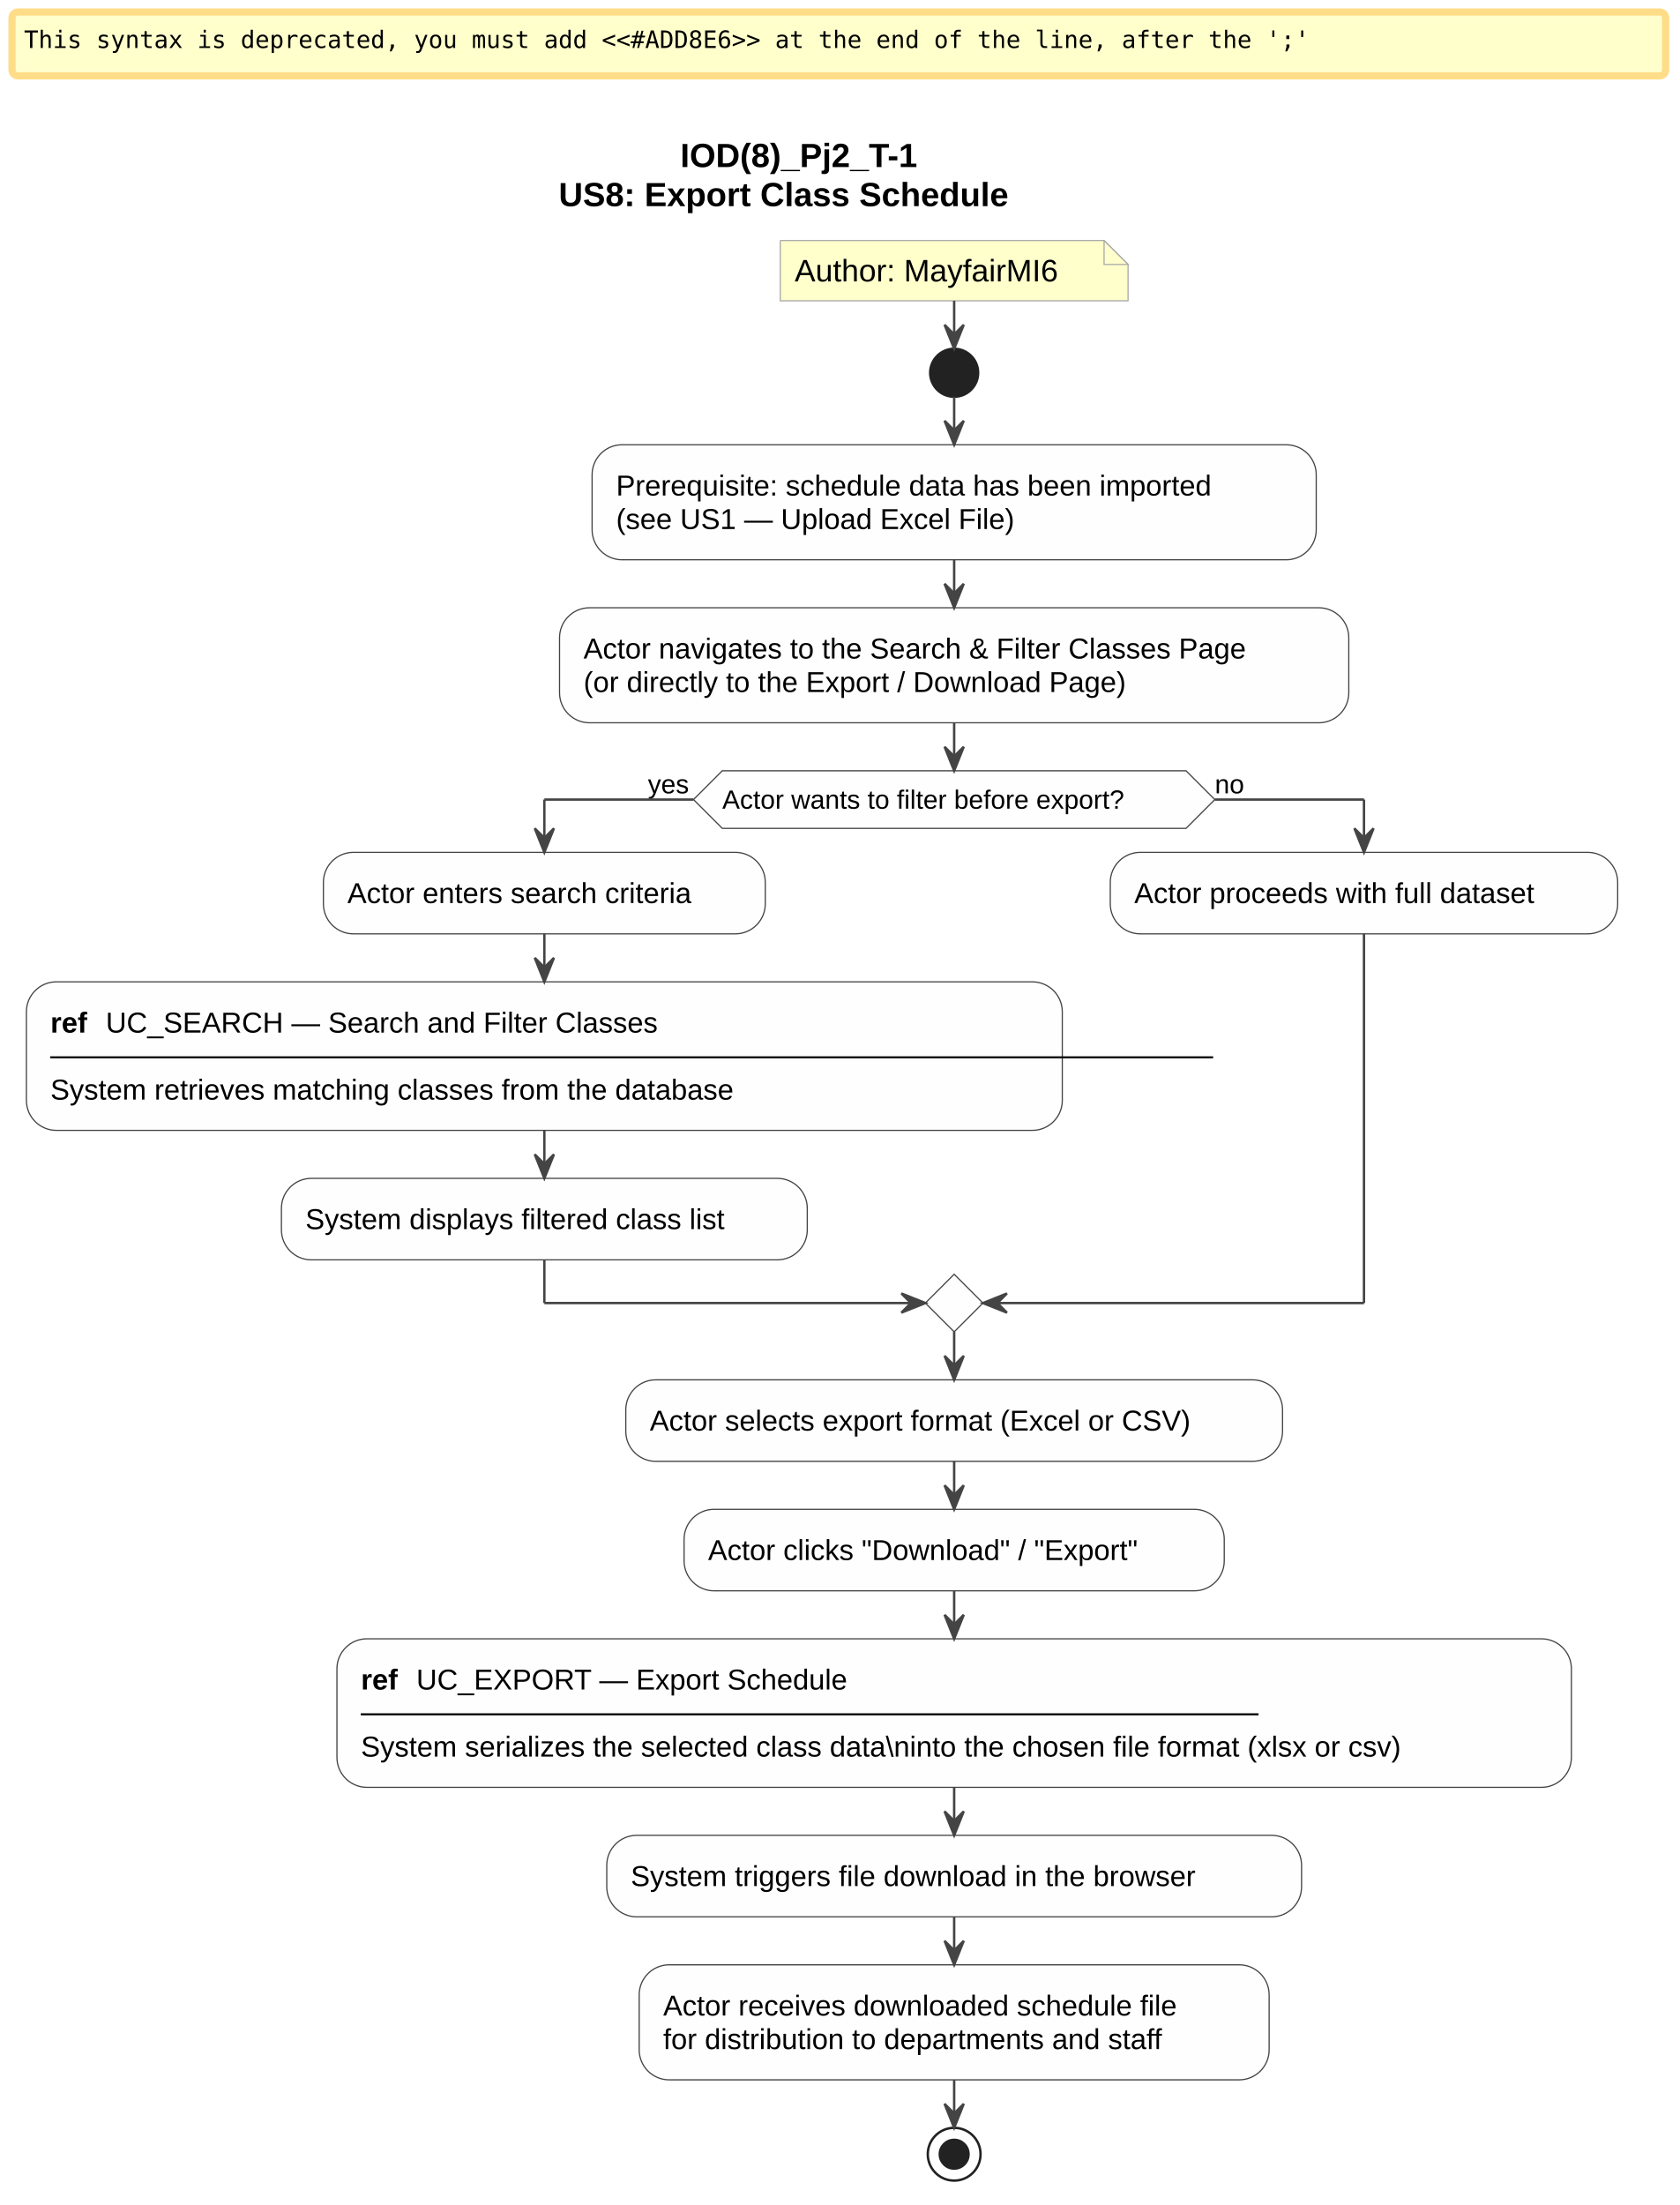
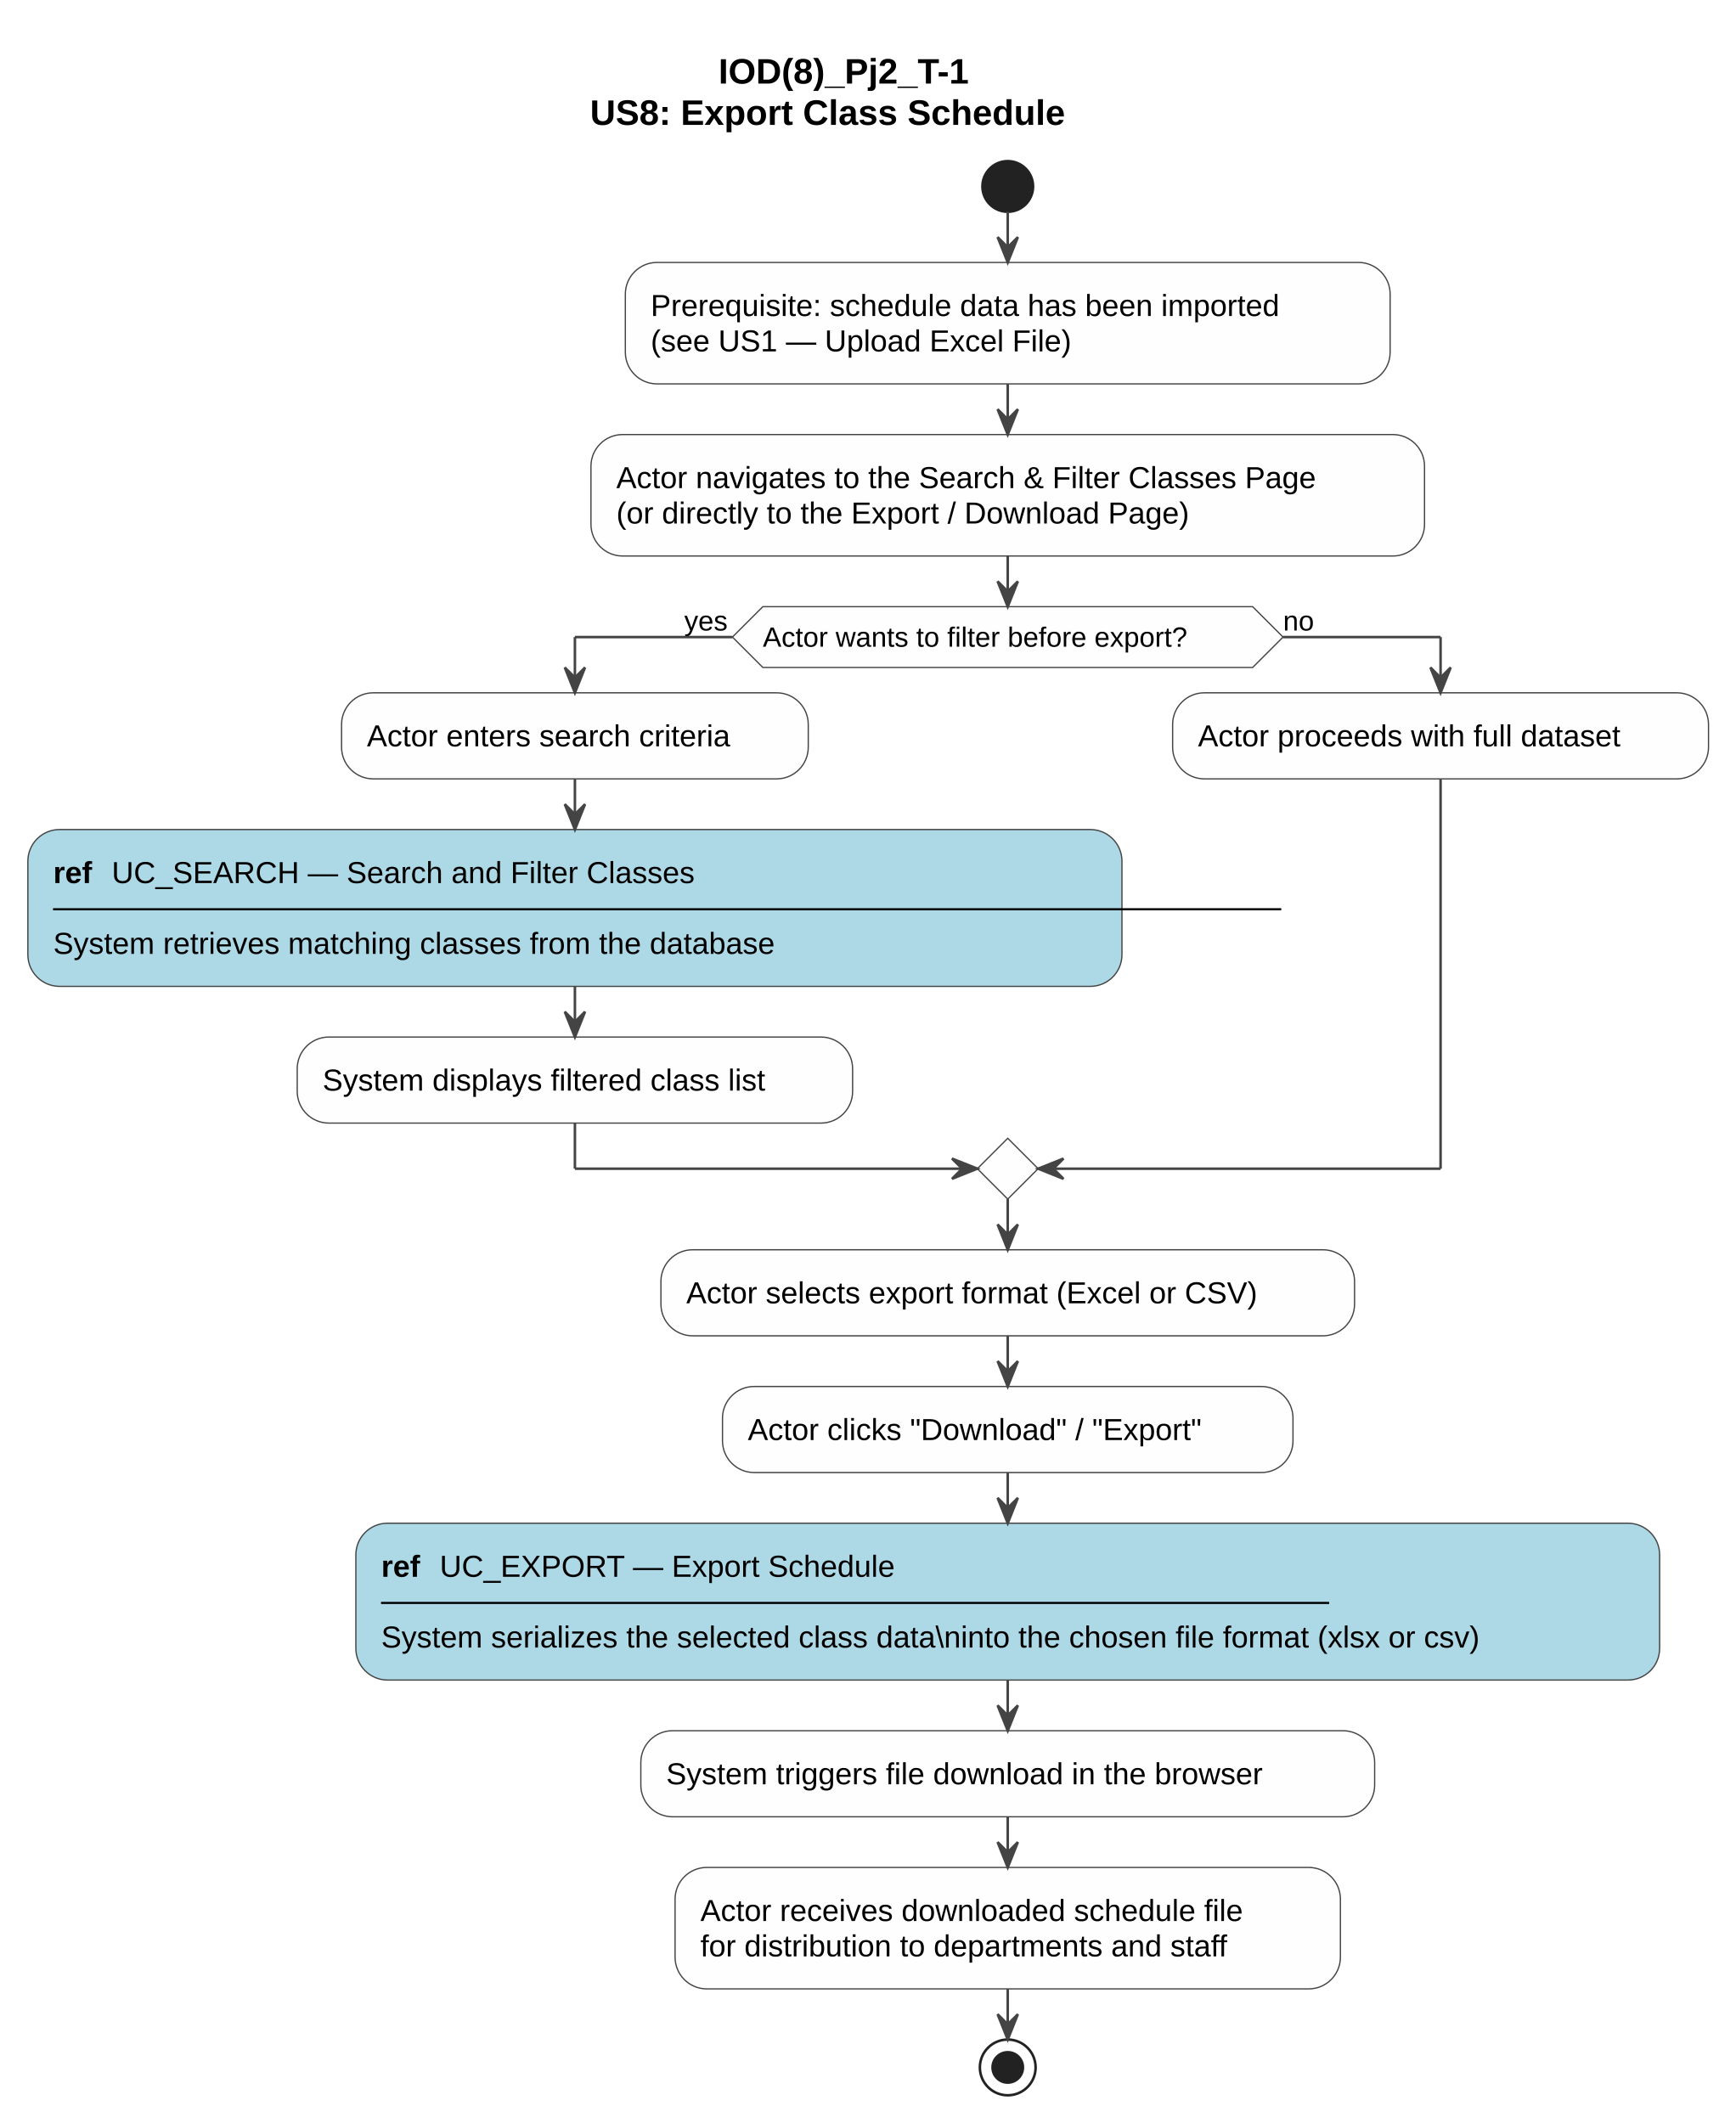
- <svg xmlns="http://www.w3.org/2000/svg" contentStyleType="text/css" data-diagram-type="ACTIVITY" height="919px" preserveAspectRatio="none" style="width:700px;height:919px;background:#FFFFFF;" version="1.1" viewBox="0 0 700 919" width="700px" zoomAndPan="magnify">
+ <svg xmlns="http://www.w3.org/2000/svg" contentStyleType="text/css" height="838px" preserveAspectRatio="none" style="width:685px;height:838px;background:#FFFFFF;" version="1.1" viewBox="0 0 685 838" width="685px" zoomAndPan="magnify">
  <defs />
  <g>
-     <rect fill="#FFFFCC" height="26.641" rx="2.5" ry="2.5" style="stroke:#FFDD88;stroke-width:3;" width="689.299" x="5" y="5" />
-     <text fill="#000000" font-family="monospace" font-size="10" lengthAdjust="spacing" textLength="535.825" x="10" y="20">This syntax is deprecated, you must add &lt;&lt;#ADD8E6&gt;&gt; at the end of the line, after the ';'</text>
-     <g class="title" data-source-line="11">
-       <text fill="#000000" font-family="Arial" font-size="14" font-weight="bold" lengthAdjust="spacing" textLength="115.172" x="283.563" y="69.636">IOD(8)_Pj2_T-1</text>
-       <text fill="#000000" font-family="Arial" font-size="14" font-weight="bold" lengthAdjust="spacing" textLength="216.556" x="232.872" y="85.933">US8: Export Class Schedule</text>
-     </g>
-     <path d="M325.238,100.234 L325.238,125.367 L470.214,125.367 L470.214,110.234 L460.214,100.234 L325.238,100.234" fill="#FFFFCC" style="stroke:#AAAAAA;stroke-width:0.5;" />
-     <path d="M460.214,100.234 L460.214,110.234 L470.214,110.234 L460.214,100.234" fill="#FFFFCC" style="stroke:#AAAAAA;stroke-width:0.5;" />
-     <text fill="#000000" font-family="Arial" font-size="13" lengthAdjust="spacing" textLength="123.976" x="331.238" y="117.301">Author: MayfairMI6</text>
-     <ellipse cx="397.726" cy="155.367" fill="#222222" rx="10" ry="10" style="stroke:#222222;stroke-width:1;" />
-     <rect fill="#FEFEFE" height="47.938" rx="12.5" ry="12.5" style="stroke:#444444;stroke-width:0.5;" width="301.842" x="246.805" y="185.367" />
-     <text fill="#000000" font-family="Arial" font-size="12" lengthAdjust="spacing" textLength="281.842" x="256.805" y="206.506">Prerequisite: schedule data has been imported</text>
-     <text fill="#000000" font-family="Arial" font-size="12" lengthAdjust="spacing" textLength="180.486" x="256.805" y="220.475">(see US1 — Upload Excel File)</text>
-     <rect fill="#FEFEFE" height="47.938" rx="12.5" ry="12.5" style="stroke:#444444;stroke-width:0.5;" width="328.982" x="233.235" y="253.305" />
-     <text fill="#000000" font-family="Arial" font-size="12" lengthAdjust="spacing" textLength="308.982" x="243.235" y="274.443">Actor navigates to the Search &amp; Filter Classes Page</text>
-     <text fill="#000000" font-family="Arial" font-size="12" lengthAdjust="spacing" textLength="257.648" x="243.235" y="288.412">(or directly to the Export / Download Page)</text>
-     <polygon fill="#FEFEFE" points="301.071,321.242,494.382,321.242,506.382,333.242,494.382,345.242,301.071,345.242,289.071,333.242,301.071,321.242" style="stroke:#444444;stroke-width:0.5;" />
-     <text fill="#000000" font-family="Arial" font-size="11" lengthAdjust="spacing" textLength="193.311" x="301.071" y="337.05">Actor wants to filter before export?</text>
-     <text fill="#000000" font-family="Arial" font-size="11" lengthAdjust="spacing" textLength="19.008" x="270.062" y="330.648">yes</text>
-     <text fill="#000000" font-family="Arial" font-size="11" lengthAdjust="spacing" textLength="13.702" x="506.382" y="330.648">no</text>
-     <rect fill="#FEFEFE" height="33.969" rx="12.5" ry="12.5" style="stroke:#444444;stroke-width:0.5;" width="184.191" x="134.806" y="355.242" />
-     <text fill="#000000" font-family="Arial" font-size="12" lengthAdjust="spacing" textLength="164.191" x="144.806" y="376.381">Actor enters search criteria</text>
-     <rect fill="#FEFEFE" height="61.906" rx="12.5" ry="12.5" style="stroke:#444444;stroke-width:0.5;" width="431.803" x="11" y="409.211" />
-     <text fill="#000000" font-family="Arial" font-size="12" font-weight="bold" lengthAdjust="spacing" textLength="19.277" x="21" y="430.35">ref</text>
-     <text fill="#000000" font-family="Arial" font-size="12" lengthAdjust="spacing" textLength="243.246" x="44.092" y="430.35">UC_SEARCH — Search and Filter Classes</text>
-     <text fill="#000000" font-family="Arial" font-size="12" lengthAdjust="spacing" textLength="411.803" x="21" y="444.318">─────────────────────────────────────────────────────────</text>
-     <text fill="#000000" font-family="Arial" font-size="12" lengthAdjust="spacing" textLength="324.492" x="21" y="458.287">System retrieves matching classes from the database</text>
-     <rect fill="#FEFEFE" height="33.969" rx="12.5" ry="12.5" style="stroke:#444444;stroke-width:0.5;" width="219.195" x="117.304" y="491.117" />
-     <text fill="#000000" font-family="Arial" font-size="12" lengthAdjust="spacing" textLength="199.195" x="127.304" y="512.256">System displays filtered class list</text>
-     <rect fill="#FEFEFE" height="33.969" rx="12.5" ry="12.5" style="stroke:#444444;stroke-width:0.5;" width="211.496" x="462.803" y="355.242" />
-     <text fill="#000000" font-family="Arial" font-size="12" lengthAdjust="spacing" textLength="191.496" x="472.803" y="376.381">Actor proceeds with full dataset</text>
-     <polygon fill="#FEFEFE" points="397.726,531.086,409.726,543.086,397.726,555.086,385.726,543.086,397.726,531.086" style="stroke:#444444;stroke-width:0.5;" />
-     <rect fill="#FEFEFE" height="33.969" rx="12.5" ry="12.5" style="stroke:#444444;stroke-width:0.5;" width="273.752" x="260.85" y="575.086" />
-     <text fill="#000000" font-family="Arial" font-size="12" lengthAdjust="spacing" textLength="253.752" x="270.85" y="596.225">Actor selects export format (Excel or CSV)</text>
-     <rect fill="#FEFEFE" height="33.969" rx="12.5" ry="12.5" style="stroke:#444444;stroke-width:0.5;" width="225.16" x="285.146" y="629.055" />
-     <text fill="#000000" font-family="Arial" font-size="12" lengthAdjust="spacing" textLength="205.16" x="295.146" y="650.193">Actor clicks "Download" / "Export"</text>
-     <rect fill="#FEFEFE" height="61.906" rx="12.5" ry="12.5" style="stroke:#444444;stroke-width:0.5;" width="514.561" x="140.446" y="683.023" />
-     <text fill="#000000" font-family="Arial" font-size="12" font-weight="bold" lengthAdjust="spacing" textLength="19.277" x="150.446" y="704.162">ref</text>
-     <text fill="#000000" font-family="Arial" font-size="12" lengthAdjust="spacing" textLength="189.182" x="173.538" y="704.162">UC_EXPORT — Export Schedule</text>
-     <text fill="#000000" font-family="Arial" font-size="12" lengthAdjust="spacing" textLength="317.883" x="150.446" y="718.131">────────────────────────────────────────────</text>
-     <text fill="#000000" font-family="Arial" font-size="12" lengthAdjust="spacing" textLength="494.56" x="150.446" y="732.1">System serializes the selected class data\ninto the chosen file format (xlsx or csv)</text>
-     <rect fill="#FEFEFE" height="33.969" rx="12.5" ry="12.5" style="stroke:#444444;stroke-width:0.5;" width="289.619" x="252.917" y="764.93" />
-     <text fill="#000000" font-family="Arial" font-size="12" lengthAdjust="spacing" textLength="269.619" x="262.916" y="786.068">System triggers file download in the browser</text>
-     <rect fill="#FEFEFE" height="47.938" rx="12.5" ry="12.5" style="stroke:#444444;stroke-width:0.5;" width="262.584" x="266.434" y="818.898" />
-     <text fill="#000000" font-family="Arial" font-size="12" lengthAdjust="spacing" textLength="242.49" x="276.434" y="840.037">Actor receives downloaded schedule file</text>
-     <text fill="#000000" font-family="Arial" font-size="12" lengthAdjust="spacing" textLength="242.584" x="276.434" y="854.006">for distribution to departments and staff</text>
-     <ellipse cx="397.726" cy="897.836" fill="none" rx="11" ry="11" style="stroke:#222222;stroke-width:1;" />
-     <ellipse cx="397.726" cy="897.836" fill="#222222" rx="6" ry="6" style="stroke:#222222;stroke-width:1;" />
-     <line style="stroke:#444444;stroke-width:1;" x1="397.726" x2="397.726" y1="125.367" y2="145.367" />
-     <polygon fill="#444444" points="393.726,135.367,397.726,145.367,401.726,135.367,397.726,139.367" style="stroke:#444444;stroke-width:1;" />
-     <line style="stroke:#444444;stroke-width:1;" x1="397.726" x2="397.726" y1="165.367" y2="185.367" />
-     <polygon fill="#444444" points="393.726,175.367,397.726,185.367,401.726,175.367,397.726,179.367" style="stroke:#444444;stroke-width:1;" />
-     <line style="stroke:#444444;stroke-width:1;" x1="397.726" x2="397.726" y1="233.305" y2="253.305" />
-     <polygon fill="#444444" points="393.726,243.305,397.726,253.305,401.726,243.305,397.726,247.305" style="stroke:#444444;stroke-width:1;" />
-     <line style="stroke:#444444;stroke-width:1;" x1="226.901" x2="226.901" y1="389.211" y2="409.211" />
-     <polygon fill="#444444" points="222.901,399.211,226.901,409.211,230.901,399.211,226.901,403.211" style="stroke:#444444;stroke-width:1;" />
-     <line style="stroke:#444444;stroke-width:1;" x1="226.901" x2="226.901" y1="471.117" y2="491.117" />
-     <polygon fill="#444444" points="222.901,481.117,226.901,491.117,230.901,481.117,226.901,485.117" style="stroke:#444444;stroke-width:1;" />
-     <line style="stroke:#444444;stroke-width:1;" x1="289.071" x2="226.901" y1="333.242" y2="333.242" />
-     <line style="stroke:#444444;stroke-width:1;" x1="226.901" x2="226.901" y1="333.242" y2="355.242" />
-     <polygon fill="#444444" points="222.901,345.242,226.901,355.242,230.901,345.242,226.901,349.242" style="stroke:#444444;stroke-width:1;" />
-     <line style="stroke:#444444;stroke-width:1;" x1="506.382" x2="568.551" y1="333.242" y2="333.242" />
-     <line style="stroke:#444444;stroke-width:1;" x1="568.551" x2="568.551" y1="333.242" y2="355.242" />
-     <polygon fill="#444444" points="564.551,345.242,568.551,355.242,572.551,345.242,568.551,349.242" style="stroke:#444444;stroke-width:1;" />
-     <line style="stroke:#444444;stroke-width:1;" x1="226.901" x2="226.901" y1="525.086" y2="543.086" />
-     <line style="stroke:#444444;stroke-width:1;" x1="226.901" x2="385.726" y1="543.086" y2="543.086" />
-     <polygon fill="#444444" points="375.726,539.086,385.726,543.086,375.726,547.086,379.726,543.086" style="stroke:#444444;stroke-width:1;" />
-     <line style="stroke:#444444;stroke-width:1;" x1="568.551" x2="568.551" y1="389.211" y2="543.086" />
-     <line style="stroke:#444444;stroke-width:1;" x1="568.551" x2="409.726" y1="543.086" y2="543.086" />
-     <polygon fill="#444444" points="419.726,539.086,409.726,543.086,419.726,547.086,415.726,543.086" style="stroke:#444444;stroke-width:1;" />
-     <line style="stroke:#444444;stroke-width:1;" x1="397.726" x2="397.726" y1="301.242" y2="321.242" />
-     <polygon fill="#444444" points="393.726,311.242,397.726,321.242,401.726,311.242,397.726,315.242" style="stroke:#444444;stroke-width:1;" />
-     <line style="stroke:#444444;stroke-width:1;" x1="397.726" x2="397.726" y1="555.086" y2="575.086" />
-     <polygon fill="#444444" points="393.726,565.086,397.726,575.086,401.726,565.086,397.726,569.086" style="stroke:#444444;stroke-width:1;" />
-     <line style="stroke:#444444;stroke-width:1;" x1="397.726" x2="397.726" y1="609.055" y2="629.055" />
-     <polygon fill="#444444" points="393.726,619.055,397.726,629.055,401.726,619.055,397.726,623.055" style="stroke:#444444;stroke-width:1;" />
-     <line style="stroke:#444444;stroke-width:1;" x1="397.726" x2="397.726" y1="663.023" y2="683.023" />
-     <polygon fill="#444444" points="393.726,673.023,397.726,683.023,401.726,673.023,397.726,677.023" style="stroke:#444444;stroke-width:1;" />
-     <line style="stroke:#444444;stroke-width:1;" x1="397.726" x2="397.726" y1="744.93" y2="764.93" />
-     <polygon fill="#444444" points="393.726,754.93,397.726,764.93,401.726,754.93,397.726,758.93" style="stroke:#444444;stroke-width:1;" />
-     <line style="stroke:#444444;stroke-width:1;" x1="397.726" x2="397.726" y1="798.898" y2="818.898" />
-     <polygon fill="#444444" points="393.726,808.898,397.726,818.898,401.726,808.898,397.726,812.898" style="stroke:#444444;stroke-width:1;" />
-     <line style="stroke:#444444;stroke-width:1;" x1="397.726" x2="397.726" y1="866.836" y2="886.836" />
-     <polygon fill="#444444" points="393.726,876.836,397.726,886.836,401.726,876.836,397.726,880.836" style="stroke:#444444;stroke-width:1;" />
+     <text fill="#000000" font-family="Arial" font-size="14" font-weight="bold" lengthAdjust="spacing" textLength="115.172" x="283.563" y="32.995">IOD(8)_Pj2_T-1</text>
+     <text fill="#000000" font-family="Arial" font-size="14" font-weight="bold" lengthAdjust="spacing" textLength="216.556" x="232.872" y="49.292">US8: Export Class Schedule</text>
+     <ellipse cx="397.726" cy="73.594" fill="#222222" rx="10" ry="10" style="stroke:#222222;stroke-width:1;" />
+     <rect fill="#FEFEFE" height="47.938" rx="12.5" ry="12.5" style="stroke:#444444;stroke-width:0.5;" width="301.842" x="246.805" y="103.594" />
+     <text fill="#000000" font-family="Arial" font-size="12" lengthAdjust="spacing" textLength="281.842" x="256.805" y="124.732">Prerequisite: schedule data has been imported</text>
+     <text fill="#000000" font-family="Arial" font-size="12" lengthAdjust="spacing" textLength="180.486" x="256.805" y="138.701">(see US1 — Upload Excel File)</text>
+     <rect fill="#FEFEFE" height="47.938" rx="12.5" ry="12.5" style="stroke:#444444;stroke-width:0.5;" width="328.982" x="233.235" y="171.531" />
+     <text fill="#000000" font-family="Arial" font-size="12" lengthAdjust="spacing" textLength="308.982" x="243.235" y="192.67">Actor navigates to the Search &amp; Filter Classes Page</text>
+     <text fill="#000000" font-family="Arial" font-size="12" lengthAdjust="spacing" textLength="257.648" x="243.235" y="206.639">(or directly to the Export / Download Page)</text>
+     <polygon fill="#FEFEFE" points="301.071,239.469,494.382,239.469,506.382,251.469,494.382,263.469,301.071,263.469,289.071,251.469,301.071,239.469" style="stroke:#444444;stroke-width:0.5;" />
+     <text fill="#000000" font-family="Arial" font-size="11" lengthAdjust="spacing" textLength="193.311" x="301.071" y="255.277">Actor wants to filter before export?</text>
+     <text fill="#000000" font-family="Arial" font-size="11" lengthAdjust="spacing" textLength="19.008" x="270.062" y="248.875">yes</text>
+     <text fill="#000000" font-family="Arial" font-size="11" lengthAdjust="spacing" textLength="13.702" x="506.382" y="248.875">no</text>
+     <rect fill="#FEFEFE" height="33.969" rx="12.5" ry="12.5" style="stroke:#444444;stroke-width:0.5;" width="184.191" x="134.806" y="273.469" />
+     <text fill="#000000" font-family="Arial" font-size="12" lengthAdjust="spacing" textLength="164.191" x="144.806" y="294.607">Actor enters search criteria</text>
+     <rect fill="#ADD8E6" height="61.906" rx="12.5" ry="12.5" style="stroke:#444444;stroke-width:0.5;" width="431.803" x="11" y="327.438" />
+     <text fill="#000000" font-family="Arial" font-size="12" font-weight="bold" lengthAdjust="spacing" textLength="19.277" x="21" y="348.576">ref</text>
+     <text fill="#000000" font-family="Arial" font-size="12" lengthAdjust="spacing" textLength="243.246" x="44.092" y="348.576">UC_SEARCH — Search and Filter Classes</text>
+     <text fill="#000000" font-family="Arial" font-size="12" lengthAdjust="spacing" textLength="411.803" x="21" y="362.545">─────────────────────────────────────────────────────────</text>
+     <text fill="#000000" font-family="Arial" font-size="12" lengthAdjust="spacing" textLength="324.492" x="21" y="376.514">System retrieves matching classes from the database</text>
+     <rect fill="#FEFEFE" height="33.969" rx="12.5" ry="12.5" style="stroke:#444444;stroke-width:0.5;" width="219.195" x="117.304" y="409.344" />
+     <text fill="#000000" font-family="Arial" font-size="12" lengthAdjust="spacing" textLength="199.195" x="127.304" y="430.482">System displays filtered class list</text>
+     <rect fill="#FEFEFE" height="33.969" rx="12.5" ry="12.5" style="stroke:#444444;stroke-width:0.5;" width="211.496" x="462.803" y="273.469" />
+     <text fill="#000000" font-family="Arial" font-size="12" lengthAdjust="spacing" textLength="191.496" x="472.803" y="294.607">Actor proceeds with full dataset</text>
+     <polygon fill="#FEFEFE" points="397.726,449.312,409.726,461.312,397.726,473.312,385.726,461.312,397.726,449.312" style="stroke:#444444;stroke-width:0.5;" />
+     <rect fill="#FEFEFE" height="33.969" rx="12.5" ry="12.5" style="stroke:#444444;stroke-width:0.5;" width="273.752" x="260.85" y="493.312" />
+     <text fill="#000000" font-family="Arial" font-size="12" lengthAdjust="spacing" textLength="253.752" x="270.85" y="514.451">Actor selects export format (Excel or CSV)</text>
+     <rect fill="#FEFEFE" height="33.969" rx="12.5" ry="12.5" style="stroke:#444444;stroke-width:0.5;" width="225.16" x="285.146" y="547.281" />
+     <text fill="#000000" font-family="Arial" font-size="12" lengthAdjust="spacing" textLength="205.16" x="295.146" y="568.42">Actor clicks "Download" / "Export"</text>
+     <rect fill="#ADD8E6" height="61.906" rx="12.5" ry="12.5" style="stroke:#444444;stroke-width:0.5;" width="514.561" x="140.446" y="601.25" />
+     <text fill="#000000" font-family="Arial" font-size="12" font-weight="bold" lengthAdjust="spacing" textLength="19.277" x="150.446" y="622.389">ref</text>
+     <text fill="#000000" font-family="Arial" font-size="12" lengthAdjust="spacing" textLength="189.182" x="173.538" y="622.389">UC_EXPORT — Export Schedule</text>
+     <text fill="#000000" font-family="Arial" font-size="12" lengthAdjust="spacing" textLength="317.883" x="150.446" y="636.357">────────────────────────────────────────────</text>
+     <text fill="#000000" font-family="Arial" font-size="12" lengthAdjust="spacing" textLength="494.56" x="150.446" y="650.326">System serializes the selected class data\ninto the chosen file format (xlsx or csv)</text>
+     <rect fill="#FEFEFE" height="33.969" rx="12.5" ry="12.5" style="stroke:#444444;stroke-width:0.5;" width="289.619" x="252.917" y="683.156" />
+     <text fill="#000000" font-family="Arial" font-size="12" lengthAdjust="spacing" textLength="269.619" x="262.916" y="704.295">System triggers file download in the browser</text>
+     <rect fill="#FEFEFE" height="47.938" rx="12.5" ry="12.5" style="stroke:#444444;stroke-width:0.5;" width="262.584" x="266.434" y="737.125" />
+     <text fill="#000000" font-family="Arial" font-size="12" lengthAdjust="spacing" textLength="242.49" x="276.434" y="758.264">Actor receives downloaded schedule file</text>
+     <text fill="#000000" font-family="Arial" font-size="12" lengthAdjust="spacing" textLength="242.584" x="276.434" y="772.232">for distribution to departments and staff</text>
+     <ellipse cx="397.726" cy="816.062" fill="none" rx="11" ry="11" style="stroke:#222222;stroke-width:1;" />
+     <ellipse cx="397.726" cy="816.062" fill="#222222" rx="6" ry="6" style="stroke:#222222;stroke-width:1;" />
+     <line style="stroke:#444444;stroke-width:1;" x1="397.726" x2="397.726" y1="83.594" y2="103.594" />
+     <polygon fill="#444444" points="393.726,93.594,397.726,103.594,401.726,93.594,397.726,97.594" style="stroke:#444444;stroke-width:1;" />
+     <line style="stroke:#444444;stroke-width:1;" x1="397.726" x2="397.726" y1="151.531" y2="171.531" />
+     <polygon fill="#444444" points="393.726,161.531,397.726,171.531,401.726,161.531,397.726,165.531" style="stroke:#444444;stroke-width:1;" />
+     <line style="stroke:#444444;stroke-width:1;" x1="226.901" x2="226.901" y1="307.438" y2="327.438" />
+     <polygon fill="#444444" points="222.901,317.438,226.901,327.438,230.901,317.438,226.901,321.438" style="stroke:#444444;stroke-width:1;" />
+     <line style="stroke:#444444;stroke-width:1;" x1="226.901" x2="226.901" y1="389.344" y2="409.344" />
+     <polygon fill="#444444" points="222.901,399.344,226.901,409.344,230.901,399.344,226.901,403.344" style="stroke:#444444;stroke-width:1;" />
+     <line style="stroke:#444444;stroke-width:1;" x1="289.071" x2="226.901" y1="251.469" y2="251.469" />
+     <line style="stroke:#444444;stroke-width:1;" x1="226.901" x2="226.901" y1="251.469" y2="273.469" />
+     <polygon fill="#444444" points="222.901,263.469,226.901,273.469,230.901,263.469,226.901,267.469" style="stroke:#444444;stroke-width:1;" />
+     <line style="stroke:#444444;stroke-width:1;" x1="506.382" x2="568.551" y1="251.469" y2="251.469" />
+     <line style="stroke:#444444;stroke-width:1;" x1="568.551" x2="568.551" y1="251.469" y2="273.469" />
+     <polygon fill="#444444" points="564.551,263.469,568.551,273.469,572.551,263.469,568.551,267.469" style="stroke:#444444;stroke-width:1;" />
+     <line style="stroke:#444444;stroke-width:1;" x1="226.901" x2="226.901" y1="443.312" y2="461.312" />
+     <line style="stroke:#444444;stroke-width:1;" x1="226.901" x2="385.726" y1="461.312" y2="461.312" />
+     <polygon fill="#444444" points="375.726,457.312,385.726,461.312,375.726,465.312,379.726,461.312" style="stroke:#444444;stroke-width:1;" />
+     <line style="stroke:#444444;stroke-width:1;" x1="568.551" x2="568.551" y1="307.438" y2="461.312" />
+     <line style="stroke:#444444;stroke-width:1;" x1="568.551" x2="409.726" y1="461.312" y2="461.312" />
+     <polygon fill="#444444" points="419.726,457.312,409.726,461.312,419.726,465.312,415.726,461.312" style="stroke:#444444;stroke-width:1;" />
+     <line style="stroke:#444444;stroke-width:1;" x1="397.726" x2="397.726" y1="219.469" y2="239.469" />
+     <polygon fill="#444444" points="393.726,229.469,397.726,239.469,401.726,229.469,397.726,233.469" style="stroke:#444444;stroke-width:1;" />
+     <line style="stroke:#444444;stroke-width:1;" x1="397.726" x2="397.726" y1="473.312" y2="493.312" />
+     <polygon fill="#444444" points="393.726,483.312,397.726,493.312,401.726,483.312,397.726,487.312" style="stroke:#444444;stroke-width:1;" />
+     <line style="stroke:#444444;stroke-width:1;" x1="397.726" x2="397.726" y1="527.281" y2="547.281" />
+     <polygon fill="#444444" points="393.726,537.281,397.726,547.281,401.726,537.281,397.726,541.281" style="stroke:#444444;stroke-width:1;" />
+     <line style="stroke:#444444;stroke-width:1;" x1="397.726" x2="397.726" y1="581.25" y2="601.25" />
+     <polygon fill="#444444" points="393.726,591.25,397.726,601.25,401.726,591.25,397.726,595.25" style="stroke:#444444;stroke-width:1;" />
+     <line style="stroke:#444444;stroke-width:1;" x1="397.726" x2="397.726" y1="663.156" y2="683.156" />
+     <polygon fill="#444444" points="393.726,673.156,397.726,683.156,401.726,673.156,397.726,677.156" style="stroke:#444444;stroke-width:1;" />
+     <line style="stroke:#444444;stroke-width:1;" x1="397.726" x2="397.726" y1="717.125" y2="737.125" />
+     <polygon fill="#444444" points="393.726,727.125,397.726,737.125,401.726,727.125,397.726,731.125" style="stroke:#444444;stroke-width:1;" />
+     <line style="stroke:#444444;stroke-width:1;" x1="397.726" x2="397.726" y1="785.062" y2="805.062" />
+     <polygon fill="#444444" points="393.726,795.062,397.726,805.062,401.726,795.062,397.726,799.062" style="stroke:#444444;stroke-width:1;" />
  </g>
</svg>
